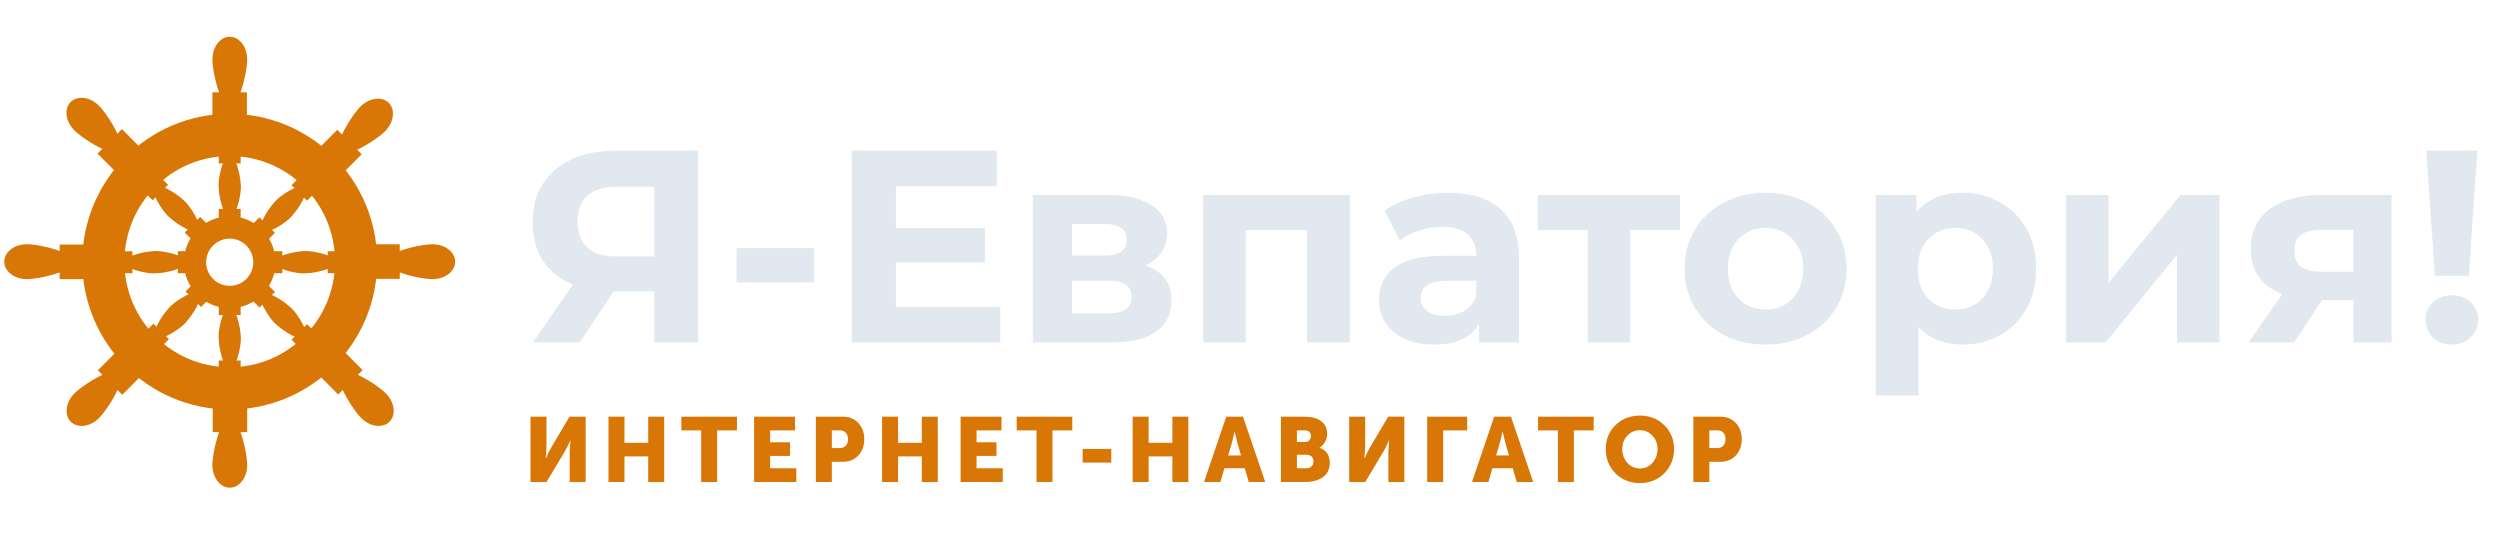
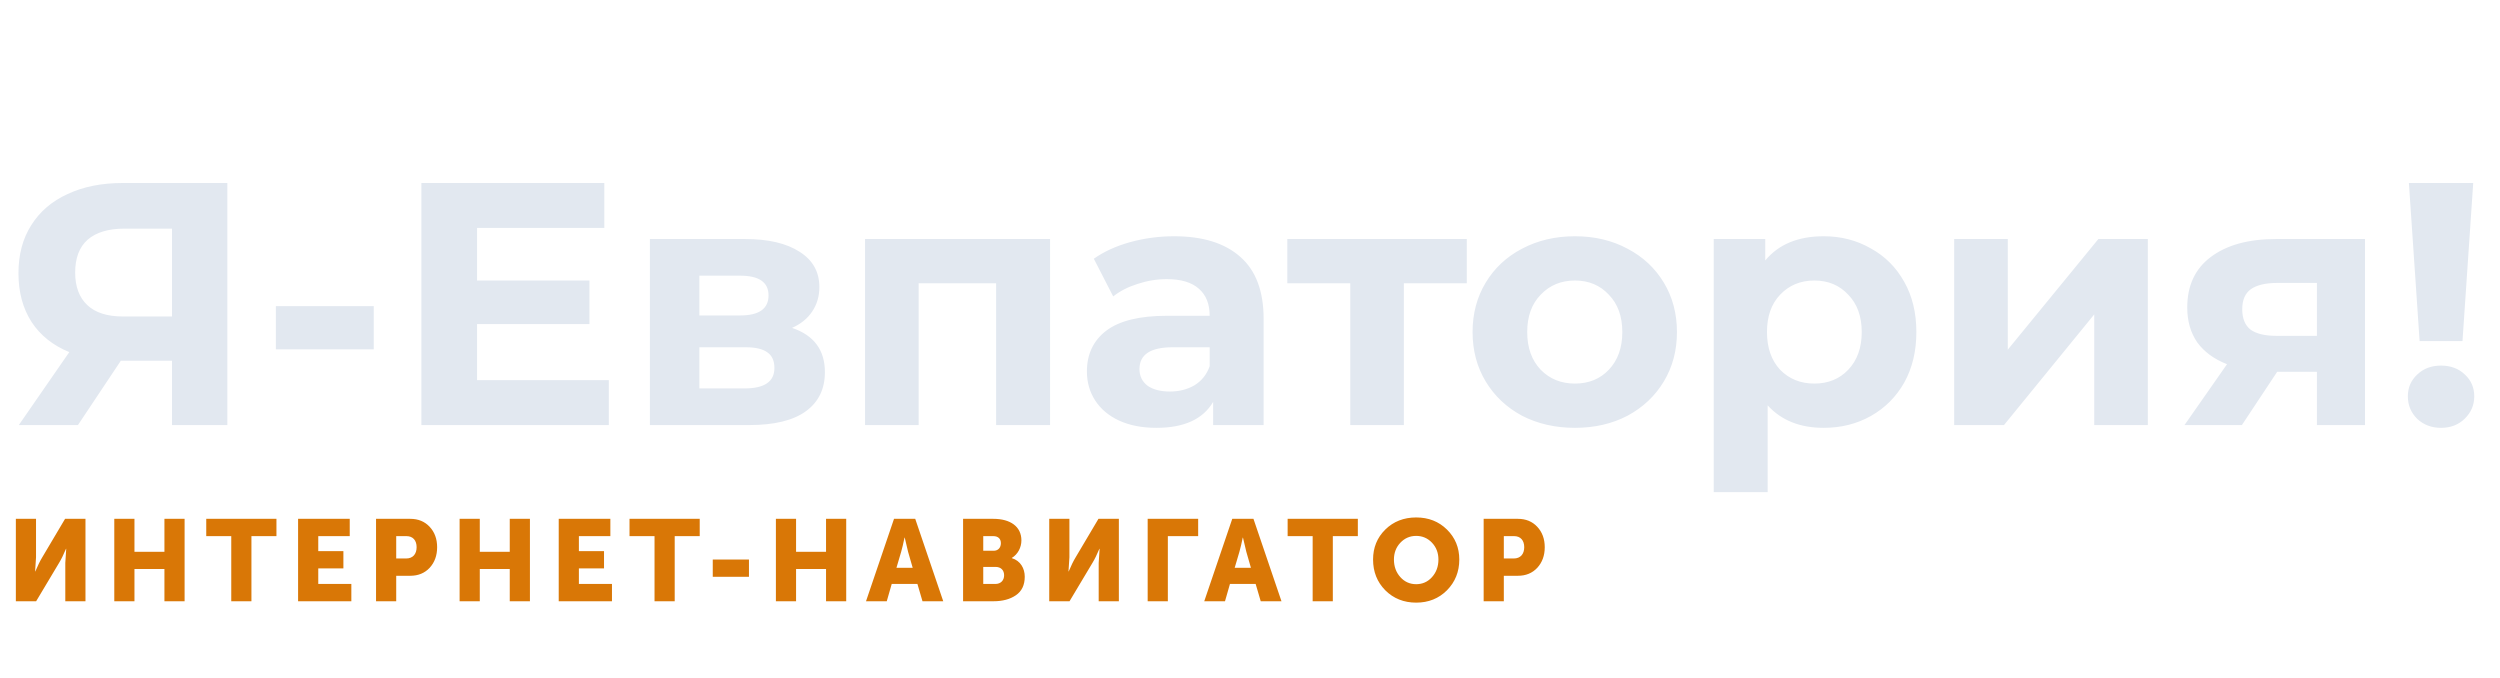
- <svg xmlns="http://www.w3.org/2000/svg" width="438" height="95" viewBox="0 0 438 95" fill="none">
-   <path d="M122.299 26.389V59.989H114.619V51.06H107.515L101.563 59.989H93.355L100.363 49.861C98.091 48.932 96.347 47.541 95.131 45.684C93.915 43.797 93.307 41.541 93.307 38.916C93.307 36.325 93.899 34.1 95.083 32.245C96.267 30.357 97.947 28.916 100.123 27.924C102.299 26.901 104.859 26.389 107.803 26.389H122.299ZM107.995 32.724C105.787 32.724 104.091 33.236 102.907 34.261C101.755 35.285 101.179 36.804 101.179 38.821C101.179 40.773 101.739 42.276 102.859 43.333C103.979 44.389 105.627 44.916 107.803 44.916H114.619V32.724H107.995ZM129.037 43.477H142.621V49.477H129.037V43.477ZM175.249 53.748V59.989H149.233V26.389H174.625V32.629H156.961V39.925H172.561V45.972H156.961V53.748H175.249ZM200.682 46.501C203.722 47.525 205.242 49.572 205.242 52.645C205.242 54.98 204.362 56.788 202.602 58.069C200.842 59.349 198.218 59.989 194.73 59.989H180.954V34.164H194.154C197.386 34.164 199.914 34.757 201.738 35.941C203.562 37.093 204.474 38.724 204.474 40.837C204.474 42.117 204.138 43.252 203.466 44.245C202.826 45.205 201.898 45.956 200.682 46.501ZM187.818 44.773H193.482C196.106 44.773 197.418 43.844 197.418 41.989C197.418 40.164 196.106 39.252 193.482 39.252H187.818V44.773ZM194.106 54.901C196.858 54.901 198.234 53.956 198.234 52.069C198.234 51.077 197.914 50.356 197.274 49.908C196.634 49.428 195.626 49.188 194.25 49.188H187.818V54.901H194.106ZM236.493 34.164V59.989H229.005V40.309H218.253V59.989H210.813V34.164H236.493ZM253.704 33.781C257.704 33.781 260.776 34.74 262.92 36.66C265.064 38.548 266.136 41.413 266.136 45.252V59.989H259.128V56.773C257.72 59.172 255.096 60.373 251.256 60.373C249.272 60.373 247.544 60.036 246.072 59.364C244.632 58.693 243.528 57.764 242.76 56.581C241.992 55.397 241.608 54.053 241.608 52.548C241.608 50.148 242.504 48.261 244.296 46.885C246.12 45.508 248.92 44.821 252.696 44.821H258.648C258.648 43.188 258.152 41.941 257.16 41.077C256.168 40.181 254.68 39.733 252.696 39.733C251.32 39.733 249.96 39.956 248.616 40.404C247.304 40.821 246.184 41.397 245.256 42.133L242.568 36.901C243.976 35.908 245.656 35.141 247.608 34.596C249.592 34.053 251.624 33.781 253.704 33.781ZM253.128 55.333C254.408 55.333 255.544 55.044 256.536 54.468C257.528 53.861 258.232 52.98 258.648 51.828V49.188H253.512C250.44 49.188 248.904 50.197 248.904 52.212C248.904 53.172 249.272 53.941 250.008 54.517C250.776 55.06 251.816 55.333 253.128 55.333ZM294.337 40.309H285.601V59.989H278.161V40.309H269.425V34.164H294.337V40.309ZM309.346 60.373C306.626 60.373 304.178 59.812 302.002 58.693C299.858 57.541 298.178 55.956 296.962 53.941C295.746 51.925 295.138 49.636 295.138 47.077C295.138 44.517 295.746 42.228 296.962 40.212C298.178 38.197 299.858 36.629 302.002 35.508C304.178 34.356 306.626 33.781 309.346 33.781C312.066 33.781 314.498 34.356 316.642 35.508C318.786 36.629 320.466 38.197 321.682 40.212C322.898 42.228 323.506 44.517 323.506 47.077C323.506 49.636 322.898 51.925 321.682 53.941C320.466 55.956 318.786 57.541 316.642 58.693C314.498 59.812 312.066 60.373 309.346 60.373ZM309.346 54.228C311.266 54.228 312.834 53.589 314.05 52.309C315.298 50.996 315.922 49.252 315.922 47.077C315.922 44.901 315.298 43.172 314.05 41.892C312.834 40.581 311.266 39.925 309.346 39.925C307.426 39.925 305.842 40.581 304.594 41.892C303.346 43.172 302.722 44.901 302.722 47.077C302.722 49.252 303.346 50.996 304.594 52.309C305.842 53.589 307.426 54.228 309.346 54.228ZM343.873 33.781C346.273 33.781 348.449 34.34 350.401 35.461C352.385 36.548 353.937 38.1 355.057 40.117C356.177 42.1 356.737 44.42 356.737 47.077C356.737 49.733 356.177 52.069 355.057 54.084C353.937 56.069 352.385 57.62 350.401 58.74C348.449 59.828 346.273 60.373 343.873 60.373C340.577 60.373 337.985 59.333 336.097 57.252V69.3H328.609V34.164H335.761V37.141C337.617 34.901 340.321 33.781 343.873 33.781ZM342.577 54.228C344.497 54.228 346.065 53.589 347.281 52.309C348.529 50.996 349.153 49.252 349.153 47.077C349.153 44.901 348.529 43.172 347.281 41.892C346.065 40.581 344.497 39.925 342.577 39.925C340.657 39.925 339.073 40.581 337.825 41.892C336.609 43.172 336.001 44.901 336.001 47.077C336.001 49.252 336.609 50.996 337.825 52.309C339.073 53.589 340.657 54.228 342.577 54.228ZM361.985 34.164H369.425V49.525L382.001 34.164H388.865V59.989H381.425V44.629L368.897 59.989H361.985V34.164ZM419.007 34.164V59.989H412.335V52.596H406.815L401.919 59.989H393.951L399.855 51.541C398.063 50.837 396.687 49.828 395.727 48.517C394.799 47.172 394.335 45.556 394.335 43.669C394.335 40.629 395.423 38.292 397.599 36.66C399.807 34.996 402.831 34.164 406.671 34.164H419.007ZM406.815 40.261C405.215 40.261 403.999 40.548 403.167 41.124C402.367 41.7 401.967 42.629 401.967 43.908C401.967 45.188 402.351 46.133 403.119 46.74C403.919 47.316 405.119 47.605 406.719 47.605H412.335V40.261H406.815ZM425.1 26.389H434.028L432.54 48.325H426.588L425.1 26.389ZM429.564 60.373C428.252 60.373 427.148 59.956 426.252 59.124C425.388 58.261 424.956 57.221 424.956 56.005C424.956 54.788 425.388 53.781 426.252 52.98C427.116 52.148 428.22 51.733 429.564 51.733C430.908 51.733 432.012 52.148 432.876 52.98C433.74 53.781 434.172 54.788 434.172 56.005C434.172 57.221 433.724 58.261 432.828 59.124C431.964 59.956 430.876 60.373 429.564 60.373Z" fill="#E2E8F0" />
-   <path d="M95.761 84.443L98.945 79.115C99.249 78.619 99.569 77.963 99.905 77.163H99.937L99.809 79.115V84.443H102.609V73.003H99.777L96.609 78.347C96.305 78.843 95.985 79.499 95.649 80.299H95.617L95.745 78.347V73.003H92.945V84.443H95.761ZM109.408 84.443V79.963H113.568V84.443H116.368V73.003H113.568V77.579H109.408V73.003H106.608V84.443H109.408ZM125.644 84.443V75.403H129.116V73.003H119.372V75.403H122.844V84.443H125.644ZM139.512 84.443V82.043H134.92V79.883H138.408V77.483H134.92V75.403H139.288V73.003H132.12V84.443H139.512ZM145.739 84.443V80.907H147.691C148.795 80.907 149.691 80.539 150.379 79.803C151.067 79.051 151.419 78.107 151.419 76.939C151.419 75.787 151.067 74.843 150.379 74.107C149.691 73.371 148.795 73.003 147.691 73.003H142.939V84.443H145.739ZM145.739 75.403H147.163C148.059 75.403 148.571 75.995 148.571 76.939C148.571 77.883 148.059 78.507 147.115 78.507H145.739V75.403ZM157.339 84.443V79.963H161.499V84.443H164.299V73.003H161.499V77.579H157.339V73.003H154.539V84.443H157.339ZM175.687 84.443V82.043H171.095V79.883H174.583V77.483H171.095V75.403H175.463V73.003H168.295V84.443H175.687ZM184.394 84.443V75.403H187.866V73.003H178.122V75.403H181.594V84.443H184.394ZM194.701 81.051V78.651H189.677V81.051H194.701ZM201.239 84.443V79.963H205.399V84.443H208.199V73.003H205.399V77.579H201.239V73.003H198.439V84.443H201.239ZM213.827 84.443L214.515 82.043H218.083L218.787 84.443H221.667L217.779 73.003H214.835L210.947 84.443H213.827ZM215.827 77.579C215.971 77.099 216.115 76.443 216.291 75.611H216.323L216.787 77.579L217.427 79.803H215.171L215.827 77.579ZM228.628 84.443C229.892 84.443 230.932 84.171 231.748 83.611C232.564 83.051 232.98 82.203 232.98 81.035C232.98 79.899 232.404 78.827 231.188 78.459V78.427C232.02 77.931 232.516 76.971 232.516 75.995C232.516 74.075 230.98 73.003 228.628 73.003H224.42V84.443H228.628ZM227.22 75.403H228.612C229.316 75.403 229.668 75.803 229.668 76.379C229.668 76.971 229.316 77.435 228.66 77.435H227.22V75.403ZM227.22 79.675H228.916C229.7 79.675 230.116 80.155 230.116 80.843C230.116 81.531 229.668 82.043 228.9 82.043H227.22V79.675ZM239.195 84.443L242.379 79.115C242.683 78.619 243.003 77.963 243.339 77.163H243.371L243.243 79.115V84.443H246.043V73.003H243.211L240.043 78.347C239.739 78.843 239.419 79.499 239.083 80.299H239.051L239.179 78.347V73.003H236.379V84.443H239.195ZM252.842 84.443V75.403H257.05V73.003H250.042V84.443H252.842ZM260.774 84.443L261.462 82.043H265.03L265.734 84.443H268.614L264.726 73.003H261.782L257.894 84.443H260.774ZM262.774 77.579C262.918 77.099 263.062 76.443 263.238 75.611H263.27L263.734 77.579L264.374 79.803H262.118L262.774 77.579ZM275.741 84.443V75.403H279.213V73.003H269.469V75.403H272.941V84.443H275.741ZM281.327 78.651C281.327 80.347 281.887 81.771 283.023 82.923C284.159 84.059 285.599 84.635 287.311 84.635C289.023 84.635 290.447 84.059 291.583 82.923C292.719 81.771 293.295 80.347 293.295 78.651C293.295 77.003 292.719 75.611 291.583 74.491C290.447 73.371 289.023 72.811 287.311 72.811C285.599 72.811 284.159 73.371 283.023 74.491C281.887 75.611 281.327 77.003 281.327 78.651ZM284.223 78.651C284.223 77.723 284.527 76.939 285.119 76.315C285.711 75.691 286.447 75.371 287.311 75.371C288.175 75.371 288.911 75.691 289.503 76.315C290.095 76.939 290.399 77.723 290.399 78.651C290.399 79.627 290.095 80.443 289.503 81.099C288.911 81.755 288.175 82.075 287.311 82.075C286.447 82.075 285.711 81.755 285.119 81.099C284.527 80.443 284.223 79.627 284.223 78.651ZM299.476 84.443V80.907H301.428C302.532 80.907 303.428 80.539 304.116 79.803C304.804 79.051 305.156 78.107 305.156 76.939C305.156 75.787 304.804 74.843 304.116 74.107C303.428 73.371 302.532 73.003 301.428 73.003H296.676V84.443H299.476ZM299.476 75.403H300.9C301.796 75.403 302.308 75.995 302.308 76.939C302.308 77.883 301.796 78.507 300.852 78.507H299.476V75.403Z" fill="#D97706" />
-   <path d="M42.198 32.941C42.198 34.33 41.331 38.159 40.261 38.159C39.192 38.159 38.325 34.33 38.325 32.941C38.325 31.551 39.192 30.424 40.261 30.424C41.331 30.424 42.198 31.551 42.198 32.941Z" fill="#D97706" />
-   <path d="M38.325 36.605H42.164V41.063H38.325V36.605Z" fill="#D97706" />
-   <path d="M38.291 32.299C38.291 30.909 39.158 27.081 40.228 27.081C41.297 27.081 42.164 30.909 42.164 32.299C42.164 33.689 41.297 34.815 40.228 34.815C39.158 34.815 38.291 33.689 38.291 32.299Z" fill="#D97706" />
-   <path d="M42.164 28.634H38.325L38.325 24.176H42.164V28.634Z" fill="#D97706" />
-   <path d="M42.198 59.495C42.198 60.885 41.331 64.713 40.261 64.713C39.192 64.713 38.325 60.885 38.325 59.495C38.325 58.105 39.192 56.979 40.261 56.979C41.331 56.979 42.198 58.105 42.198 59.495Z" fill="#D97706" />
-   <path d="M38.325 63.159H42.164V67.618H38.325V63.159Z" fill="#D97706" />
-   <path d="M38.291 58.853C38.291 57.464 39.158 53.635 40.228 53.635C41.297 53.635 42.164 57.464 42.164 58.853C42.164 60.243 41.297 61.369 40.228 61.369C39.158 61.369 38.291 60.243 38.291 58.853Z" fill="#D97706" />
-   <path d="M42.164 55.189H38.325L38.325 50.73H42.164V55.189Z" fill="#D97706" />
-   <path d="M53.76 43.983C55.146 43.983 58.964 44.852 58.964 45.925C58.964 46.998 55.146 47.867 53.76 47.867C52.374 47.867 51.251 46.998 51.251 45.925C51.251 44.852 52.374 43.983 53.76 43.983Z" fill="#D97706" />
-   <path d="M57.415 47.867V44.017H61.861V47.867H57.415Z" fill="#D97706" />
-   <path d="M53.12 47.901C51.734 47.901 47.916 47.031 47.916 45.959C47.916 44.886 51.734 44.017 53.12 44.017C54.506 44.017 55.63 44.886 55.63 45.959C55.63 47.031 54.506 47.901 53.12 47.901Z" fill="#D97706" />
-   <path d="M49.466 44.017V47.867H45.02V44.017H49.466Z" fill="#D97706" />
-   <path d="M27.496 43.983C28.882 43.983 32.7 44.852 32.7 45.925C32.7 46.998 28.882 47.867 27.496 47.867C26.11 47.867 24.987 46.998 24.987 45.925C24.987 44.852 26.11 43.983 27.496 43.983Z" fill="#D97706" />
-   <path d="M31.151 47.867V44.017H35.596V47.867H31.151Z" fill="#D97706" />
-   <path d="M26.856 47.901C25.47 47.901 21.652 47.031 21.652 45.959C21.652 44.886 25.47 44.017 26.856 44.017C28.242 44.017 29.365 44.886 29.365 45.959C29.365 47.031 28.242 47.901 26.856 47.901Z" fill="#D97706" />
-   <path d="M23.202 44.017V47.867H18.756V44.017H23.202Z" fill="#D97706" />
-   <path d="M32.508 35.395C33.488 36.378 35.575 39.7 34.819 40.458C34.062 41.217 30.749 39.124 29.769 38.142C28.79 37.159 28.608 35.748 29.364 34.989C30.121 34.231 31.528 34.413 32.508 35.395Z" fill="#D97706" />
-   <path d="M32.353 40.733L35.069 38.011L38.212 41.163L35.497 43.886L32.353 40.733Z" fill="#D97706" />
-   <path d="M29.293 37.712C28.313 36.729 26.227 33.407 26.983 32.649C27.739 31.891 31.052 33.983 32.032 34.966C33.012 35.948 33.193 37.36 32.437 38.118C31.68 38.876 30.273 38.695 29.293 37.712Z" fill="#D97706" />
-   <path d="M29.448 32.374L26.733 35.097L23.589 31.945L26.304 29.222L29.448 32.374Z" fill="#D97706" />
-   <path d="M51.233 54.172C52.213 55.155 54.3 58.477 53.544 59.235C52.787 59.993 49.474 57.901 48.494 56.919C47.514 55.936 47.333 54.525 48.09 53.766C48.846 53.008 50.253 53.189 51.233 54.172Z" fill="#D97706" />
-   <path d="M51.078 59.51L53.794 56.787L56.937 59.94L54.222 62.662L51.078 59.51Z" fill="#D97706" />
-   <path d="M48.018 56.489C47.038 55.506 44.952 52.184 45.708 51.426C46.464 50.667 49.777 52.76 50.757 53.742C51.737 54.725 51.918 56.136 51.162 56.895C50.406 57.653 48.998 57.471 48.018 56.489Z" fill="#D97706" />
-   <path d="M48.173 51.151L45.458 53.873L42.314 50.721L45.029 47.998L48.173 51.151Z" fill="#D97706" />
-   <path d="M48.471 35.005C49.45 34.023 52.763 31.93 53.52 32.689C54.276 33.447 52.189 36.769 51.209 37.752C50.23 38.734 48.822 38.916 48.066 38.158C47.309 37.399 47.491 35.988 48.471 35.005Z" fill="#D97706" />
-   <path d="M53.794 35.161L51.078 32.438L54.222 29.286L56.937 32.008L53.794 35.161Z" fill="#D97706" />
-   <path d="M50.781 38.229C49.801 39.212 46.488 41.304 45.732 40.546C44.975 39.788 47.062 36.466 48.042 35.483C49.022 34.5 50.429 34.319 51.186 35.077C51.942 35.835 51.761 37.247 50.781 38.229Z" fill="#D97706" />
-   <path d="M45.458 38.074L48.173 40.797L45.029 43.949L42.314 41.227L45.458 38.074Z" fill="#D97706" />
-   <path d="M29.899 53.628C30.879 52.645 34.192 50.553 34.948 51.312C35.705 52.07 33.618 55.392 32.638 56.374C31.658 57.357 30.25 57.539 29.494 56.781C28.738 56.022 28.919 54.611 29.899 53.628Z" fill="#D97706" />
-   <path d="M35.222 53.783L32.507 51.061L35.651 47.908L38.366 50.631L35.222 53.783Z" fill="#D97706" />
-   <path d="M32.209 56.852C31.229 57.835 27.916 59.927 27.16 59.169C26.404 58.41 28.49 55.088 29.47 54.106C30.45 53.123 31.858 52.941 32.614 53.7C33.37 54.458 33.189 55.87 32.209 56.852Z" fill="#D97706" />
-   <path d="M26.886 56.697L29.601 59.419L26.458 62.572L23.742 59.849L26.886 56.697Z" fill="#D97706" />
-   <path fill-rule="evenodd" clip-rule="evenodd" d="M40.25 64.339C50.44 64.339 58.7 56.056 58.7 45.838C58.7 35.621 50.44 27.338 40.25 27.338C30.06 27.338 21.8 35.621 21.8 45.838C21.8 56.056 30.06 64.339 40.25 64.339ZM40.25 71.74C54.515 71.74 66.08 60.143 66.08 45.838C66.08 31.534 54.515 19.937 40.25 19.937C25.984 19.937 14.42 31.534 14.42 45.838C14.42 60.143 25.984 71.74 40.25 71.74Z" fill="#D97706" />
-   <path fill-rule="evenodd" clip-rule="evenodd" d="M40.245 50.077C42.522 50.077 44.369 48.226 44.369 45.942C44.369 43.658 42.522 41.806 40.245 41.806C37.967 41.806 36.12 43.658 36.12 45.942C36.12 48.226 37.967 50.077 40.245 50.077ZM40.245 53.995C44.68 53.995 48.276 50.39 48.276 45.942C48.276 41.494 44.68 37.889 40.245 37.889C35.809 37.889 32.213 41.494 32.213 45.942C32.213 50.39 35.809 53.995 40.245 53.995Z" fill="#D97706" />
-   <path fill-rule="evenodd" clip-rule="evenodd" d="M42.131 16.174C42.848 14.245 43.309 11.676 43.309 10.404C43.309 8.216 41.944 6.442 40.26 6.442C38.576 6.442 37.211 8.216 37.211 10.404C37.211 11.676 37.672 14.245 38.389 16.174H37.211V23.193H43.256V16.174H42.131Z" fill="#D97706" />
-   <path fill-rule="evenodd" clip-rule="evenodd" d="M38.389 75.712C37.672 77.64 37.211 80.209 37.211 81.481C37.211 83.669 38.576 85.442 40.26 85.442C41.944 85.442 43.309 83.669 43.309 81.481C43.309 80.209 42.848 77.64 42.131 75.712H43.309V68.692H37.264V75.712H38.389Z" fill="#D97706" />
-   <path fill-rule="evenodd" clip-rule="evenodd" d="M70.041 47.725C71.964 48.444 74.526 48.906 75.794 48.906C77.976 48.906 79.745 47.537 79.745 45.849C79.745 44.16 77.976 42.791 75.794 42.791C74.526 42.791 71.964 43.254 70.041 43.973V42.791H63.041V48.853H70.041V47.725Z" fill="#D97706" />
-   <path fill-rule="evenodd" clip-rule="evenodd" d="M10.449 43.973C8.526 43.254 5.964 42.791 4.696 42.791C2.514 42.791 0.745 44.16 0.745 45.849C0.745 47.537 2.514 48.906 4.696 48.906C5.964 48.906 8.526 48.444 10.449 47.725V48.906H17.449V42.844H10.449V43.973Z" fill="#D97706" />
-   <path fill-rule="evenodd" clip-rule="evenodd" d="M62.571 26.23C64.438 25.375 66.576 23.885 67.472 22.986C69.015 21.439 69.3 19.216 68.11 18.023C66.919 16.828 64.703 17.115 63.16 18.662C62.263 19.561 60.778 21.705 59.925 23.577L59.092 22.741L54.142 27.705L58.417 31.991L63.366 27.028L62.571 26.23Z" fill="#D97706" />
-   <path fill-rule="evenodd" clip-rule="evenodd" d="M17.941 65.677C16.074 66.532 13.936 68.021 13.039 68.921C11.496 70.468 11.211 72.69 12.402 73.884C13.593 75.078 15.809 74.792 17.351 73.245C18.248 72.345 19.734 70.202 20.587 68.33L21.42 69.165L26.369 64.202L22.095 59.915L17.145 64.879L17.941 65.677Z" fill="#D97706" />
-   <path fill-rule="evenodd" clip-rule="evenodd" d="M60.057 68.33C60.91 70.202 62.395 72.345 63.292 73.245C64.835 74.792 67.051 75.078 68.242 73.884C69.433 72.69 69.147 70.468 67.605 68.921C66.708 68.021 64.57 66.532 62.703 65.677L63.536 64.841L58.586 59.878L54.312 64.164L59.261 69.127L60.057 68.33Z" fill="#D97706" />
-   <path fill-rule="evenodd" clip-rule="evenodd" d="M20.565 23.423C19.712 21.551 18.227 19.407 17.33 18.508C15.787 16.961 13.571 16.674 12.38 17.869C11.19 19.063 11.475 21.285 13.018 22.832C13.915 23.731 16.053 25.221 17.92 26.076L17.086 26.911L22.036 31.875L26.311 27.588L21.361 22.625L20.565 23.423Z" fill="#D97706" />
+ <svg xmlns="http://www.w3.org/2000/svg" width="347" height="94" viewBox="0 0 347 94" fill="none">
+   <path d="M31.554 25.4V59H23.874V50.072H16.77L10.818 59H2.61L9.618 48.872C7.346 47.944 5.602 46.552 4.386 44.696C3.17 42.808 2.562 40.552 2.562 37.928C2.562 35.336 3.154 33.112 4.338 31.256C5.522 29.368 7.202 27.928 9.378 26.936C11.554 25.912 14.114 25.4 17.058 25.4H31.554ZM17.25 31.736C15.042 31.736 13.346 32.248 12.162 33.272C11.01 34.296 10.434 35.816 10.434 37.832C10.434 39.784 10.994 41.288 12.114 42.344C13.234 43.4 14.882 43.928 17.058 43.928H23.874V31.736H17.25ZM38.292 42.488H51.876V48.488H38.292V42.488ZM84.504 52.76V59H58.487V25.4H83.879V31.64H66.216V38.936H81.816V44.984H66.216V52.76H84.504ZM109.936 45.512C112.976 46.536 114.496 48.584 114.496 51.656C114.496 53.992 113.616 55.8 111.856 57.08C110.096 58.36 107.472 59 103.984 59H90.208V33.176H103.408C106.64 33.176 109.168 33.768 110.992 34.952C112.816 36.104 113.728 37.736 113.728 39.848C113.728 41.128 113.392 42.264 112.72 43.256C112.08 44.216 111.152 44.968 109.936 45.512ZM97.072 43.784H102.736C105.36 43.784 106.672 42.856 106.672 41C106.672 39.176 105.36 38.264 102.736 38.264H97.072V43.784ZM103.36 53.912C106.112 53.912 107.488 52.968 107.488 51.08C107.488 50.088 107.168 49.368 106.528 48.92C105.888 48.44 104.88 48.2 103.504 48.2H97.072V53.912H103.36ZM145.748 33.176V59H138.26V39.32H127.508V59H120.068V33.176H145.748ZM162.959 32.792C166.959 32.792 170.031 33.752 172.175 35.672C174.319 37.56 175.391 40.424 175.391 44.264V59H168.383V55.784C166.975 58.184 164.351 59.384 160.511 59.384C158.527 59.384 156.799 59.048 155.327 58.376C153.887 57.704 152.783 56.776 152.015 55.592C151.247 54.408 150.863 53.064 150.863 51.56C150.863 49.16 151.759 47.272 153.551 45.896C155.375 44.52 158.175 43.832 161.951 43.832H167.903C167.903 42.2 167.407 40.952 166.415 40.088C165.423 39.192 163.935 38.744 161.951 38.744C160.575 38.744 159.215 38.968 157.871 39.416C156.559 39.832 155.439 40.408 154.511 41.144L151.823 35.912C153.231 34.92 154.911 34.152 156.863 33.608C158.847 33.064 160.879 32.792 162.959 32.792ZM162.383 54.344C163.663 54.344 164.799 54.056 165.791 53.48C166.783 52.872 167.487 51.992 167.903 50.84V48.2H162.767C159.695 48.2 158.159 49.208 158.159 51.224C158.159 52.184 158.527 52.952 159.263 53.528C160.031 54.072 161.071 54.344 162.383 54.344ZM203.592 39.32H194.856V59H187.416V39.32H178.68V33.176H203.592V39.32ZM218.601 59.384C215.881 59.384 213.433 58.824 211.257 57.704C209.113 56.552 207.433 54.968 206.217 52.952C205.001 50.936 204.393 48.648 204.393 46.088C204.393 43.528 205.001 41.24 206.217 39.224C207.433 37.208 209.113 35.64 211.257 34.52C213.433 33.368 215.881 32.792 218.601 32.792C221.321 32.792 223.753 33.368 225.897 34.52C228.041 35.64 229.721 37.208 230.937 39.224C232.153 41.24 232.761 43.528 232.761 46.088C232.761 48.648 232.153 50.936 230.937 52.952C229.721 54.968 228.041 56.552 225.897 57.704C223.753 58.824 221.321 59.384 218.601 59.384ZM218.601 53.24C220.521 53.24 222.089 52.6 223.305 51.32C224.553 50.008 225.177 48.264 225.177 46.088C225.177 43.912 224.553 42.184 223.305 40.904C222.089 39.592 220.521 38.936 218.601 38.936C216.681 38.936 215.097 39.592 213.849 40.904C212.601 42.184 211.977 43.912 211.977 46.088C211.977 48.264 212.601 50.008 213.849 51.32C215.097 52.6 216.681 53.24 218.601 53.24ZM253.128 32.792C255.528 32.792 257.704 33.352 259.656 34.472C261.64 35.56 263.192 37.112 264.312 39.128C265.432 41.112 265.992 43.432 265.992 46.088C265.992 48.744 265.432 51.08 264.312 53.096C263.192 55.08 261.64 56.632 259.656 57.752C257.704 58.84 255.528 59.384 253.128 59.384C249.832 59.384 247.24 58.344 245.352 56.264V68.312H237.864V33.176H245.016V36.152C246.872 33.912 249.576 32.792 253.128 32.792ZM251.832 53.24C253.752 53.24 255.32 52.6 256.536 51.32C257.784 50.008 258.408 48.264 258.408 46.088C258.408 43.912 257.784 42.184 256.536 40.904C255.32 39.592 253.752 38.936 251.832 38.936C249.912 38.936 248.328 39.592 247.08 40.904C245.864 42.184 245.256 43.912 245.256 46.088C245.256 48.264 245.864 50.008 247.08 51.32C248.328 52.6 249.912 53.24 251.832 53.24ZM271.24 33.176H278.68V48.536L291.256 33.176H298.12V59H290.68V43.64L278.152 59H271.24V33.176ZM328.262 33.176V59H321.59V51.608H316.07L311.174 59H303.206L309.11 50.552C307.318 49.848 305.942 48.84 304.982 47.528C304.054 46.184 303.59 44.568 303.59 42.68C303.59 39.64 304.678 37.304 306.854 35.672C309.062 34.008 312.086 33.176 315.926 33.176H328.262ZM316.07 39.272C314.47 39.272 313.254 39.56 312.422 40.136C311.622 40.712 311.222 41.64 311.222 42.92C311.222 44.2 311.606 45.144 312.374 45.752C313.174 46.328 314.374 46.616 315.974 46.616H321.59V39.272H316.07ZM334.354 25.4H343.282L341.794 47.336H335.842L334.354 25.4ZM338.818 59.384C337.506 59.384 336.402 58.968 335.506 58.136C334.642 57.272 334.21 56.232 334.21 55.016C334.21 53.8 334.642 52.792 335.506 51.992C336.37 51.16 337.474 50.744 338.818 50.744C340.162 50.744 341.266 51.16 342.13 51.992C342.994 52.792 343.426 53.8 343.426 55.016C343.426 56.232 342.978 57.272 342.082 58.136C341.218 58.968 340.13 59.384 338.818 59.384Z" fill="#E2E8F0" />
+   <path d="M5.016 83.454L8.2 78.126C8.504 77.63 8.824 76.974 9.16 76.174H9.192L9.064 78.126V83.454H11.864V72.014H9.032L5.864 77.358C5.56 77.854 5.24 78.51 4.904 79.31H4.872L5 77.358V72.014H2.2V83.454H5.016ZM18.663 83.454V78.974H22.823V83.454H25.622V72.014H22.823V76.59H18.663V72.014H15.863V83.454H18.663ZM34.899 83.454V74.414H38.371V72.014H28.627V74.414H32.099V83.454H34.899ZM48.767 83.454V81.054H44.175V78.894H47.663V76.494H44.175V74.414H48.543V72.014H41.375V83.454H48.767ZM54.994 83.454V79.918H56.946C58.05 79.918 58.946 79.55 59.634 78.814C60.322 78.062 60.674 77.118 60.674 75.95C60.674 74.798 60.322 73.854 59.634 73.118C58.946 72.382 58.05 72.014 56.946 72.014H52.194V83.454H54.994ZM54.994 74.414H56.418C57.314 74.414 57.826 75.006 57.826 75.95C57.826 76.894 57.314 77.518 56.37 77.518H54.994V74.414ZM66.594 83.454V78.974H70.754V83.454H73.554V72.014H70.754V76.59H66.594V72.014H63.794V83.454H66.594ZM84.942 83.454V81.054H80.35V78.894H83.838V76.494H80.35V74.414H84.718V72.014H77.55V83.454H84.942ZM93.649 83.454V74.414H97.121V72.014H87.377V74.414H90.849V83.454H93.649ZM103.956 80.062V77.662H98.931V80.062H103.956ZM110.494 83.454V78.974H114.654V83.454H117.454V72.014H114.654V76.59H110.494V72.014H107.694V83.454H110.494ZM123.082 83.454L123.77 81.054H127.338L128.042 83.454H130.922L127.034 72.014H124.09L120.202 83.454H123.082ZM125.082 76.59C125.226 76.11 125.37 75.454 125.546 74.622H125.578L126.042 76.59L126.682 78.814H124.426L125.082 76.59ZM137.883 83.454C139.147 83.454 140.187 83.182 141.003 82.622C141.819 82.062 142.235 81.214 142.235 80.046C142.235 78.91 141.659 77.838 140.443 77.47V77.438C141.275 76.942 141.771 75.982 141.771 75.006C141.771 73.086 140.235 72.014 137.883 72.014H133.675V83.454H137.883ZM136.475 74.414H137.867C138.571 74.414 138.923 74.814 138.923 75.39C138.923 75.982 138.571 76.446 137.915 76.446H136.475V74.414ZM136.475 78.686H138.171C138.955 78.686 139.371 79.166 139.371 79.854C139.371 80.542 138.923 81.054 138.155 81.054H136.475V78.686ZM148.45 83.454L151.634 78.126C151.938 77.63 152.258 76.974 152.594 76.174H152.626L152.498 78.126V83.454H155.298V72.014H152.466L149.298 77.358C148.994 77.854 148.674 78.51 148.338 79.31H148.306L148.434 77.358V72.014H145.634V83.454H148.45ZM162.097 83.454V74.414H166.305V72.014H159.297V83.454H162.097ZM170.029 83.454L170.717 81.054H174.285L174.989 83.454H177.869L173.981 72.014H171.037L167.149 83.454H170.029ZM172.029 76.59C172.173 76.11 172.317 75.454 172.493 74.622H172.525L172.989 76.59L173.629 78.814H171.373L172.029 76.59ZM184.996 83.454V74.414H188.468V72.014H178.724V74.414H182.196V83.454H184.996ZM190.582 77.662C190.582 79.358 191.142 80.782 192.278 81.934C193.414 83.07 194.854 83.646 196.566 83.646C198.278 83.646 199.702 83.07 200.838 81.934C201.974 80.782 202.55 79.358 202.55 77.662C202.55 76.014 201.974 74.622 200.838 73.502C199.702 72.382 198.278 71.822 196.566 71.822C194.854 71.822 193.414 72.382 192.278 73.502C191.142 74.622 190.582 76.014 190.582 77.662ZM193.478 77.662C193.478 76.734 193.782 75.95 194.374 75.326C194.966 74.702 195.702 74.382 196.566 74.382C197.43 74.382 198.166 74.702 198.758 75.326C199.35 75.95 199.654 76.734 199.654 77.662C199.654 78.638 199.35 79.454 198.758 80.11C198.166 80.766 197.43 81.086 196.566 81.086C195.702 81.086 194.966 80.766 194.374 80.11C193.782 79.454 193.478 78.638 193.478 77.662ZM208.731 83.454V79.918H210.683C211.787 79.918 212.683 79.55 213.371 78.814C214.059 78.062 214.411 77.118 214.411 75.95C214.411 74.798 214.059 73.854 213.371 73.118C212.683 72.382 211.787 72.014 210.683 72.014H205.931V83.454H208.731ZM208.731 74.414H210.155C211.051 74.414 211.563 75.006 211.563 75.95C211.563 76.894 211.051 77.518 210.107 77.518H208.731V74.414Z" fill="#D97706" />
</svg>
